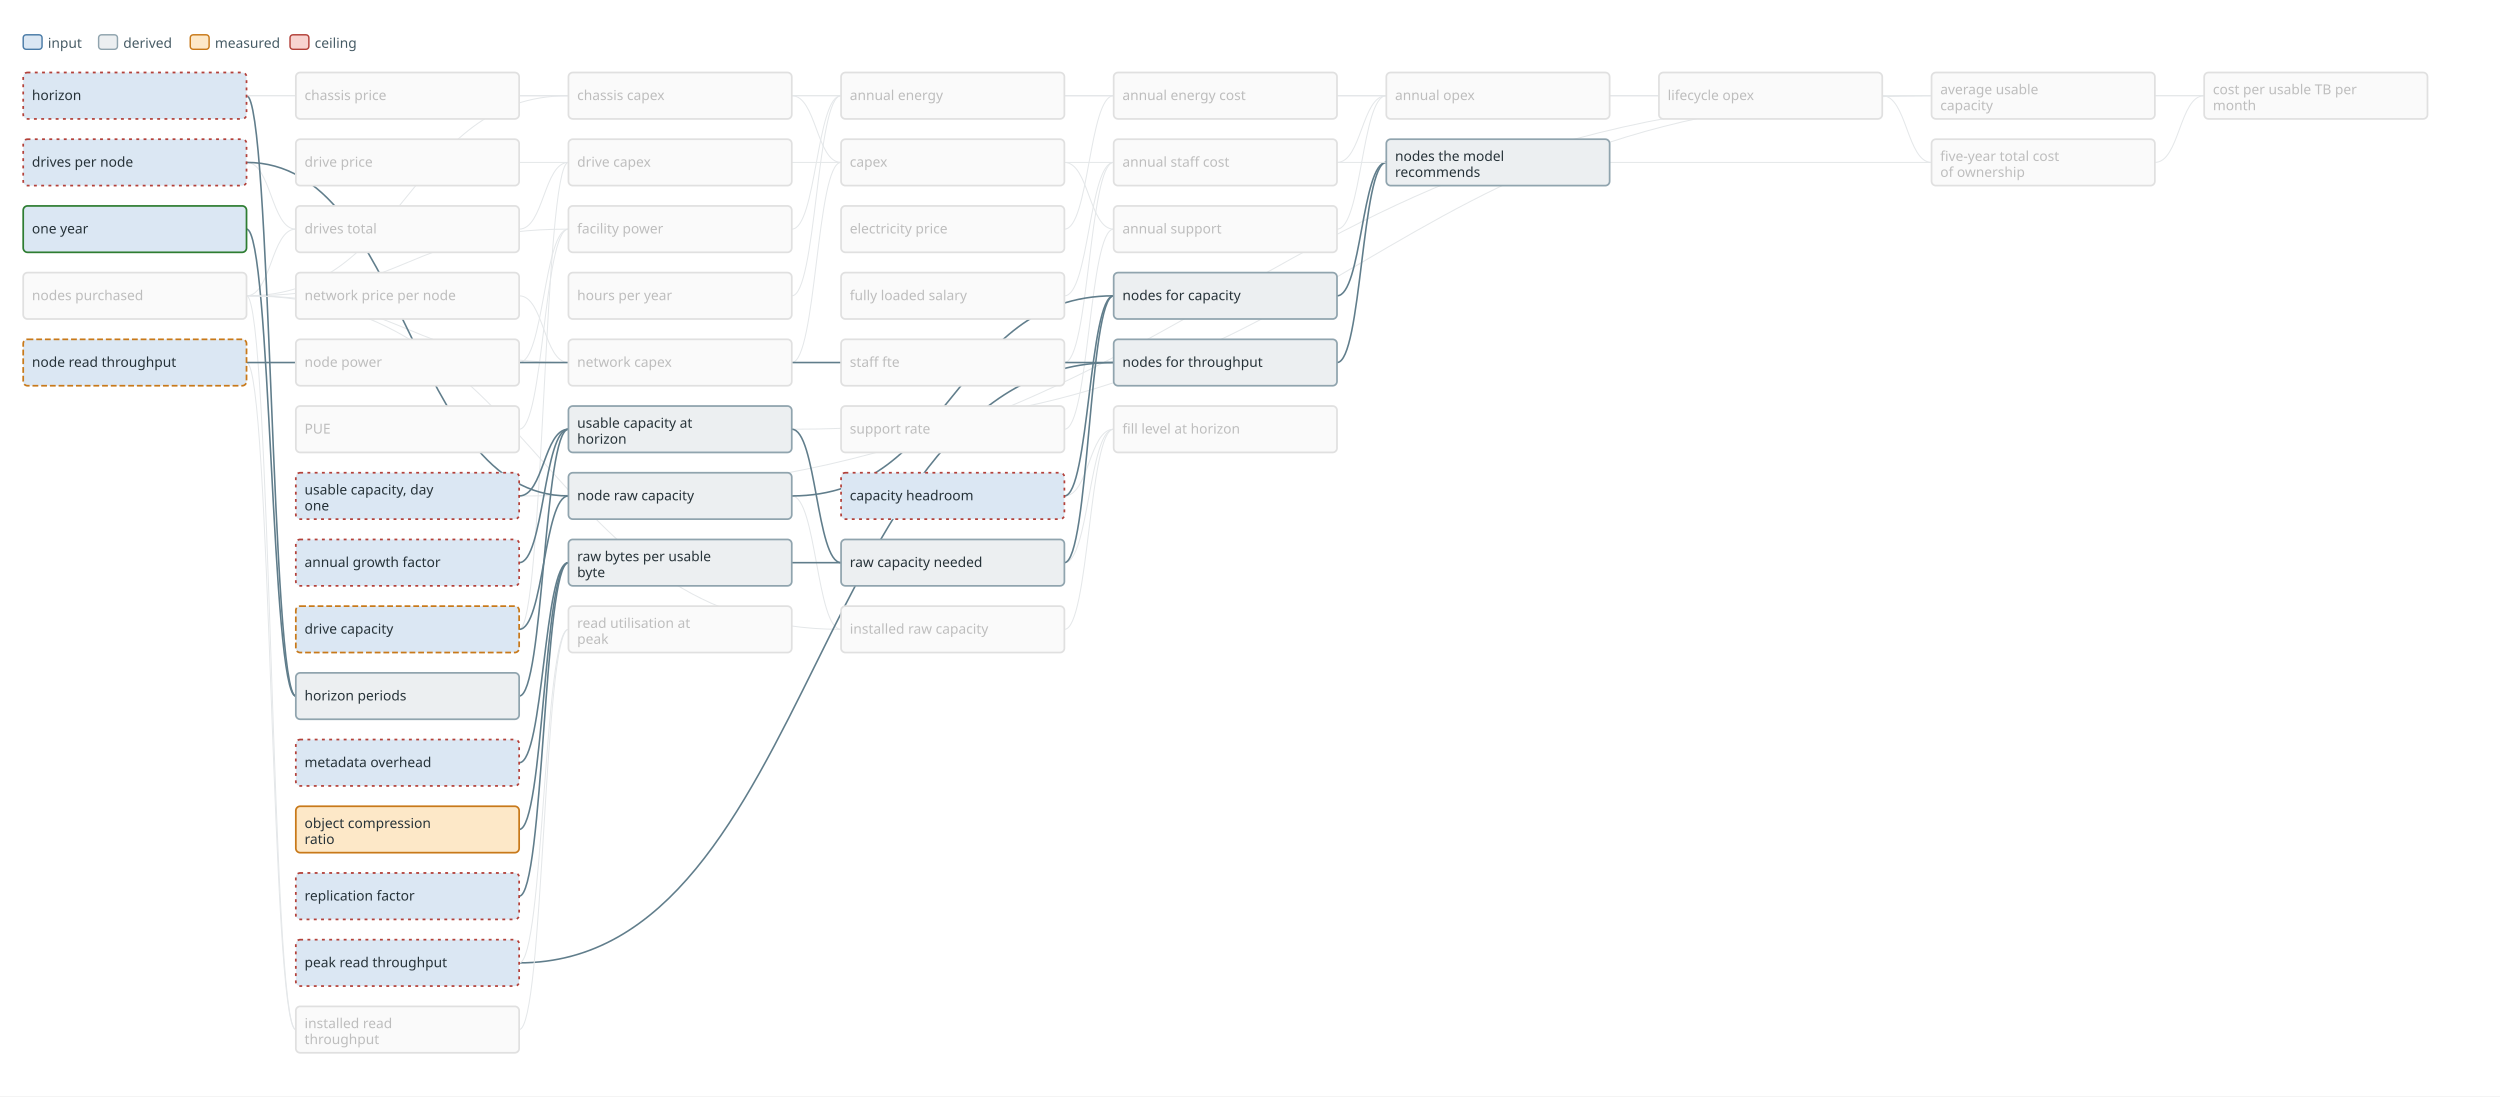
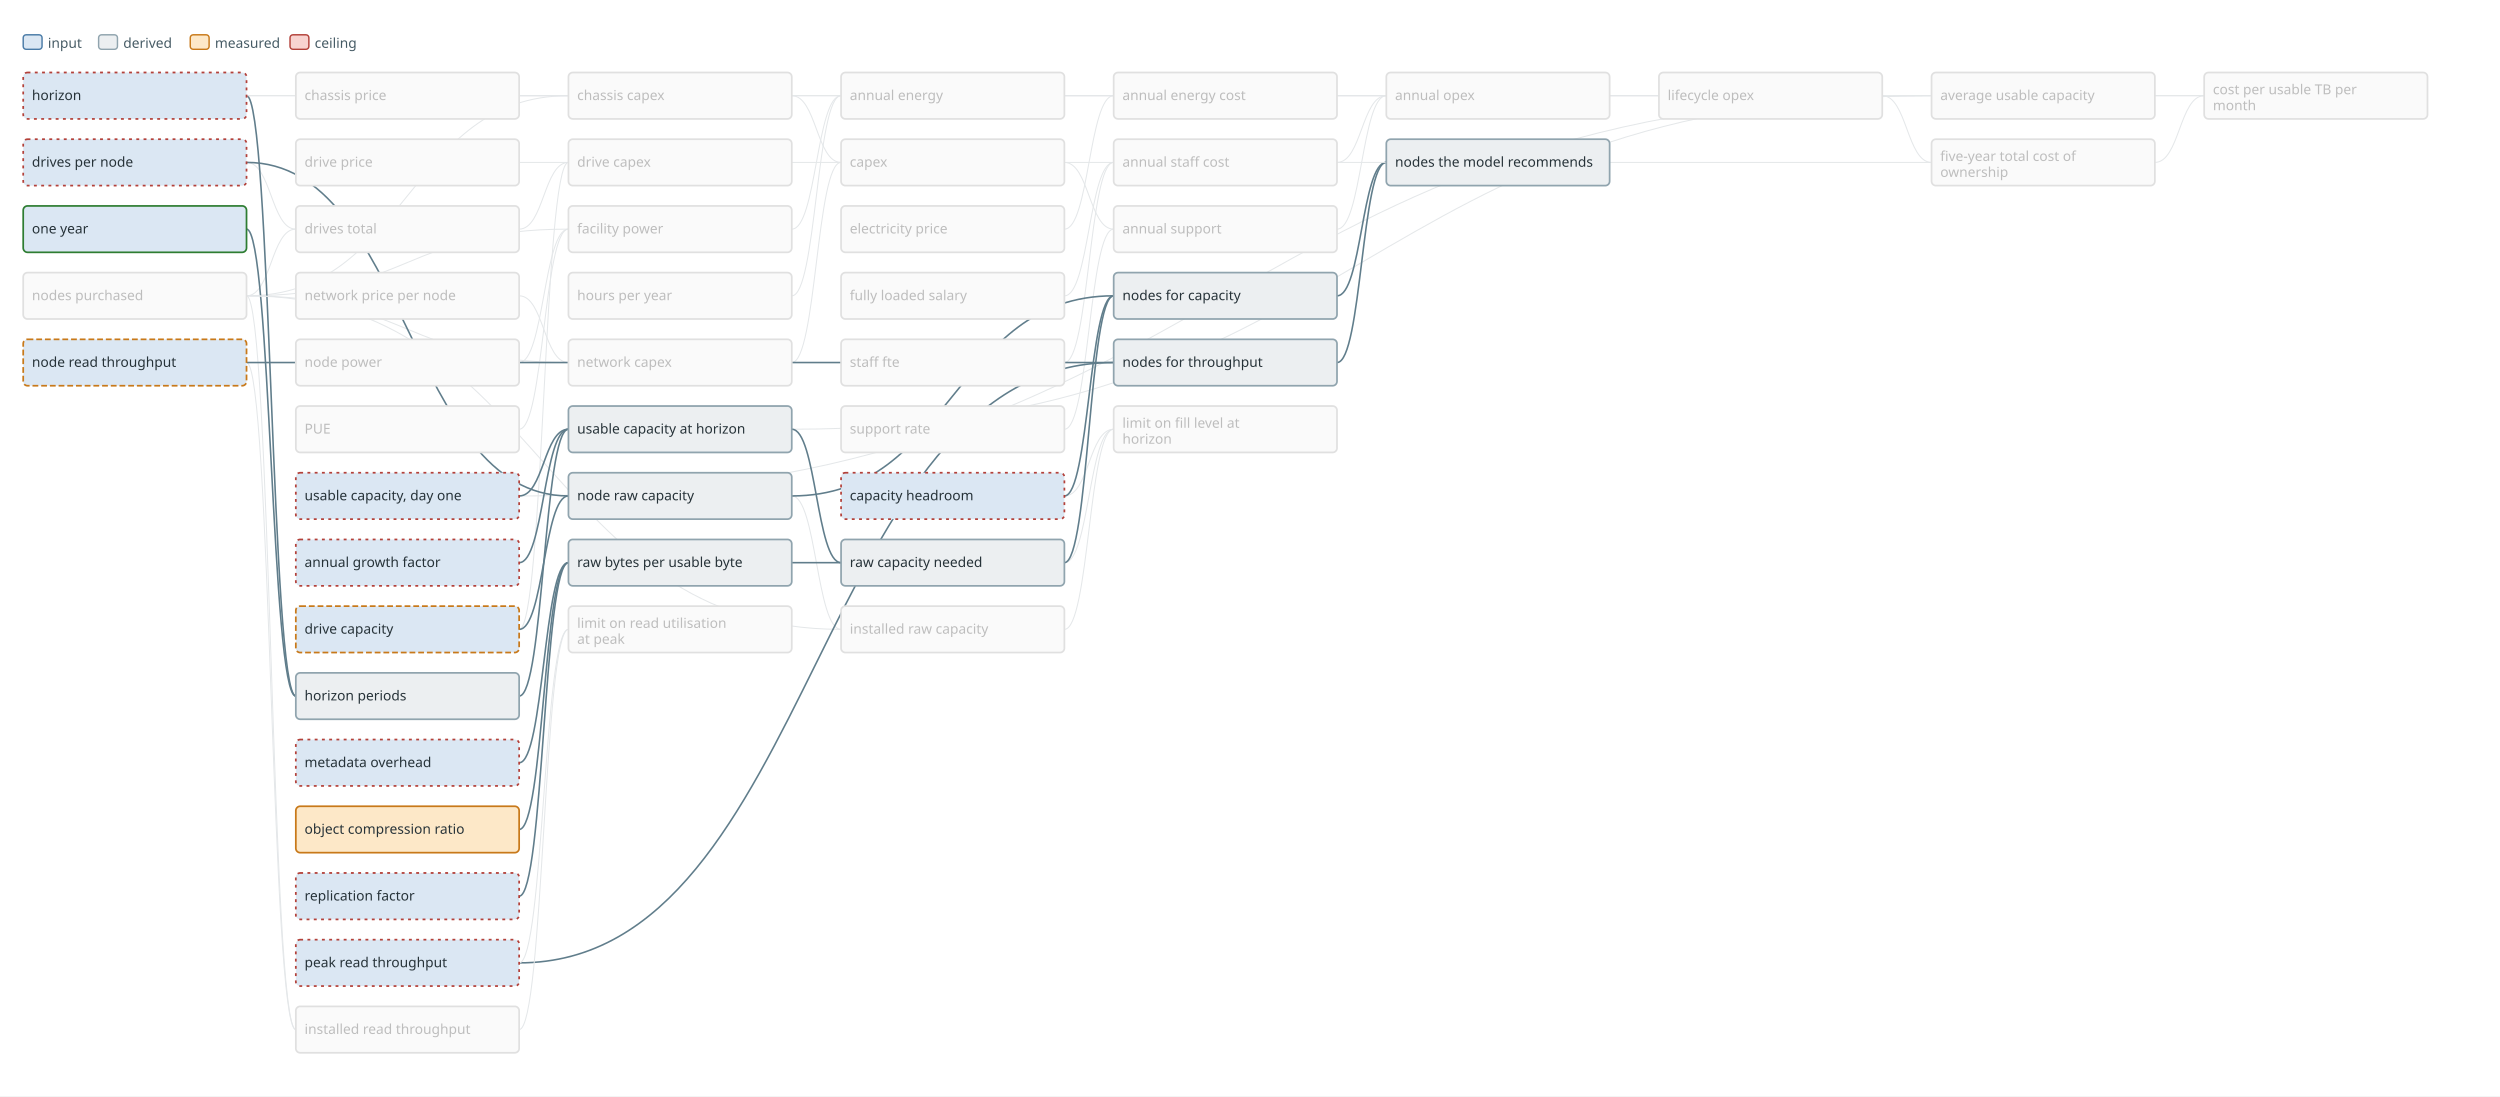
<svg xmlns="http://www.w3.org/2000/svg" viewBox="0 0 1724 756" width="1724" height="756" role="img" font-family="system-ui, sans-serif">
  <rect width="1724" height="756" fill="#ffffff" />
  <rect x="16.0" y="24" width="13" height="10" rx="2" fill="#dbe7f3" stroke="#4a7ba7" />
  <text x="33.0" y="33" font-size="9.5" fill="#455a64">input</text>
  <rect x="68.0" y="24" width="13" height="10" rx="2" fill="#eceff1" stroke="#90a4ae" />
  <text x="85.0" y="33" font-size="9.5" fill="#455a64">derived</text>
  <rect x="131.2" y="24" width="13" height="10" rx="2" fill="#fde8c8" stroke="#c8791a" />
  <text x="148.2" y="33" font-size="9.5" fill="#455a64">measured</text>
  <rect x="200.0" y="24" width="13" height="10" rx="2" fill="#f8d3d0" stroke="#b3413a" />
  <text x="217.0" y="33" font-size="9.5" fill="#455a64">ceiling</text>
  <path d="M546.0,158.0 C563.0,158.0 563.0,66.0 580.0,66.0" fill="none" stroke="#e4e7e9" stroke-width="0.7" />
  <path d="M546.0,204.0 C563.0,204.0 563.0,66.0 580.0,66.0" fill="none" stroke="#e4e7e9" stroke-width="0.7" />
  <path d="M734.0,66.0 C751.0,66.0 751.0,66.0 768.0,66.0" fill="none" stroke="#e4e7e9" stroke-width="0.7" />
  <path d="M734.0,158.0 C751.0,158.0 751.0,66.0 768.0,66.0" fill="none" stroke="#e4e7e9" stroke-width="0.7" />
  <path d="M922.0,66.0 C939.0,66.0 939.0,66.0 956.0,66.0" fill="none" stroke="#e4e7e9" stroke-width="0.7" />
  <path d="M922.0,112.0 C939.0,112.0 939.0,66.0 956.0,66.0" fill="none" stroke="#e4e7e9" stroke-width="0.7" />
  <path d="M922.0,158.0 C939.0,158.0 939.0,66.0 956.0,66.0" fill="none" stroke="#e4e7e9" stroke-width="0.7" />
  <path d="M734.0,204.0 C751.0,204.0 751.0,112.0 768.0,112.0" fill="none" stroke="#e4e7e9" stroke-width="0.7" />
  <path d="M734.0,250.0 C751.0,250.0 751.0,112.0 768.0,112.0" fill="none" stroke="#e4e7e9" stroke-width="0.7" />
  <path d="M734.0,112.0 C751.0,112.0 751.0,158.0 768.0,158.0" fill="none" stroke="#e4e7e9" stroke-width="0.7" />
  <path d="M734.0,296.0 C751.0,296.0 751.0,158.0 768.0,158.0" fill="none" stroke="#e4e7e9" stroke-width="0.7" />
  <path d="M546.0,296.0 C939.0,296.0 939.0,66.0 1332.0,66.0" fill="none" stroke="#e4e7e9" stroke-width="0.7" />
  <path d="M358.0,342.0 C845.0,342.0 845.0,66.0 1332.0,66.0" fill="none" stroke="#e4e7e9" stroke-width="0.7" />
  <path d="M546.0,66.0 C563.0,66.0 563.0,112.0 580.0,112.0" fill="none" stroke="#e4e7e9" stroke-width="0.7" />
  <path d="M546.0,112.0 C563.0,112.0 563.0,112.0 580.0,112.0" fill="none" stroke="#e4e7e9" stroke-width="0.7" />
  <path d="M546.0,250.0 C563.0,250.0 563.0,112.0 580.0,112.0" fill="none" stroke="#e4e7e9" stroke-width="0.7" />
  <path d="M358.0,66.0 C375.0,66.0 375.0,66.0 392.0,66.0" fill="none" stroke="#e4e7e9" stroke-width="0.7" />
  <path d="M170.0,204.0 C281.0,204.0 281.0,66.0 392.0,66.0" fill="none" stroke="#e4e7e9" stroke-width="0.7" />
  <path d="M1486.0,66.0 C1503.0,66.0 1503.0,66.0 1520.0,66.0" fill="none" stroke="#e4e7e9" stroke-width="0.7" />
  <path d="M170.0,66.0 C845.0,66.0 845.0,66.0 1520.0,66.0" fill="none" stroke="#e4e7e9" stroke-width="0.7" />
  <path d="M1486.0,112.0 C1503.0,112.0 1503.0,66.0 1520.0,66.0" fill="none" stroke="#e4e7e9" stroke-width="0.7" />
  <path d="M358.0,434.0 C375.0,434.0 375.0,112.0 392.0,112.0" fill="none" stroke="#e4e7e9" stroke-width="0.7" />
  <path d="M358.0,112.0 C375.0,112.0 375.0,112.0 392.0,112.0" fill="none" stroke="#e4e7e9" stroke-width="0.7" />
  <path d="M358.0,158.0 C375.0,158.0 375.0,112.0 392.0,112.0" fill="none" stroke="#e4e7e9" stroke-width="0.7" />
  <path d="M170.0,112.0 C187.0,112.0 187.0,158.0 204.0,158.0" fill="none" stroke="#e4e7e9" stroke-width="0.7" />
  <path d="M170.0,204.0 C187.0,204.0 187.0,158.0 204.0,158.0" fill="none" stroke="#e4e7e9" stroke-width="0.7" />
  <path d="M358.0,250.0 C375.0,250.0 375.0,158.0 392.0,158.0" fill="none" stroke="#e4e7e9" stroke-width="0.7" />
  <path d="M170.0,204.0 C281.0,204.0 281.0,158.0 392.0,158.0" fill="none" stroke="#e4e7e9" stroke-width="0.7" />
  <path d="M358.0,296.0 C375.0,296.0 375.0,158.0 392.0,158.0" fill="none" stroke="#e4e7e9" stroke-width="0.7" />
  <path d="M734.0,342.0 C751.0,342.0 751.0,296.0 768.0,296.0" fill="none" stroke="#e4e7e9" stroke-width="0.7" />
  <path d="M734.0,434.0 C751.0,434.0 751.0,296.0 768.0,296.0" fill="none" stroke="#e4e7e9" stroke-width="0.7" />
  <path d="M734.0,388.0 C751.0,388.0 751.0,296.0 768.0,296.0" fill="none" stroke="#e4e7e9" stroke-width="0.7" />
  <path d="M170.0,66.0 C187.0,66.0 187.0,480.0 204.0,480.0" fill="none" stroke="#607d8b" stroke-width="1.1" />
  <path d="M170.0,158.0 C187.0,158.0 187.0,480.0 204.0,480.0" fill="none" stroke="#607d8b" stroke-width="1.1" />
  <path d="M546.0,342.0 C563.0,342.0 563.0,434.0 580.0,434.0" fill="none" stroke="#e4e7e9" stroke-width="0.7" />
  <path d="M170.0,204.0 C375.0,204.0 375.0,434.0 580.0,434.0" fill="none" stroke="#e4e7e9" stroke-width="0.7" />
  <path d="M170.0,250.0 C187.0,250.0 187.0,710.0 204.0,710.0" fill="none" stroke="#e4e7e9" stroke-width="0.7" />
  <path d="M170.0,204.0 C187.0,204.0 187.0,710.0 204.0,710.0" fill="none" stroke="#e4e7e9" stroke-width="0.7" />
  <path d="M1110.0,66.0 C1127.0,66.0 1127.0,66.0 1144.0,66.0" fill="none" stroke="#e4e7e9" stroke-width="0.7" />
  <path d="M170.0,66.0 C657.0,66.0 657.0,66.0 1144.0,66.0" fill="none" stroke="#e4e7e9" stroke-width="0.7" />
  <path d="M358.0,204.0 C375.0,204.0 375.0,250.0 392.0,250.0" fill="none" stroke="#e4e7e9" stroke-width="0.7" />
  <path d="M170.0,204.0 C281.0,204.0 281.0,250.0 392.0,250.0" fill="none" stroke="#e4e7e9" stroke-width="0.7" />
  <path d="M358.0,434.0 C375.0,434.0 375.0,342.0 392.0,342.0" fill="none" stroke="#607d8b" stroke-width="1.1" />
  <path d="M170.0,112.0 C281.0,112.0 281.0,342.0 392.0,342.0" fill="none" stroke="#607d8b" stroke-width="1.1" />
  <path d="M734.0,342.0 C751.0,342.0 751.0,204.0 768.0,204.0" fill="none" stroke="#607d8b" stroke-width="1.1" />
  <path d="M546.0,342.0 C657.0,342.0 657.0,204.0 768.0,204.0" fill="none" stroke="#607d8b" stroke-width="1.1" />
  <path d="M734.0,388.0 C751.0,388.0 751.0,204.0 768.0,204.0" fill="none" stroke="#607d8b" stroke-width="1.1" />
  <path d="M170.0,250.0 C469.0,250.0 469.0,250.0 768.0,250.0" fill="none" stroke="#607d8b" stroke-width="1.1" />
  <path d="M358.0,664.0 C563.0,664.0 563.0,250.0 768.0,250.0" fill="none" stroke="#607d8b" stroke-width="1.1" />
  <path d="M922.0,204.0 C939.0,204.0 939.0,112.0 956.0,112.0" fill="none" stroke="#607d8b" stroke-width="1.1" />
  <path d="M922.0,250.0 C939.0,250.0 939.0,112.0 956.0,112.0" fill="none" stroke="#607d8b" stroke-width="1.1" />
  <path d="M546.0,388.0 C563.0,388.0 563.0,388.0 580.0,388.0" fill="none" stroke="#607d8b" stroke-width="1.1" />
  <path d="M546.0,296.0 C563.0,296.0 563.0,388.0 580.0,388.0" fill="none" stroke="#607d8b" stroke-width="1.1" />
  <path d="M358.0,526.0 C375.0,526.0 375.0,388.0 392.0,388.0" fill="none" stroke="#607d8b" stroke-width="1.1" />
  <path d="M358.0,572.0 C375.0,572.0 375.0,388.0 392.0,388.0" fill="none" stroke="#607d8b" stroke-width="1.1" />
  <path d="M358.0,618.0 C375.0,618.0 375.0,388.0 392.0,388.0" fill="none" stroke="#607d8b" stroke-width="1.1" />
  <path d="M358.0,710.0 C375.0,710.0 375.0,434.0 392.0,434.0" fill="none" stroke="#e4e7e9" stroke-width="0.7" />
  <path d="M358.0,664.0 C375.0,664.0 375.0,434.0 392.0,434.0" fill="none" stroke="#e4e7e9" stroke-width="0.7" />
  <path d="M734.0,112.0 C1033.0,112.0 1033.0,112.0 1332.0,112.0" fill="none" stroke="#e4e7e9" stroke-width="0.7" />
  <path d="M1298.0,66.0 C1315.0,66.0 1315.0,112.0 1332.0,112.0" fill="none" stroke="#e4e7e9" stroke-width="0.7" />
  <path d="M358.0,388.0 C375.0,388.0 375.0,296.0 392.0,296.0" fill="none" stroke="#607d8b" stroke-width="1.1" />
  <path d="M358.0,480.0 C375.0,480.0 375.0,296.0 392.0,296.0" fill="none" stroke="#607d8b" stroke-width="1.1" />
  <path d="M358.0,342.0 C375.0,342.0 375.0,296.0 392.0,296.0" fill="none" stroke="#607d8b" stroke-width="1.1" />
  <rect x="580" y="50" width="154" height="32" rx="3" fill="#fafafa" stroke="#e0e0e0" stroke-width="1.2" />
  <text x="586" y="69" font-size="9.5" fill="#bdbdbd">annual energy</text>
  <rect x="768" y="50" width="154" height="32" rx="3" fill="#fafafa" stroke="#e0e0e0" stroke-width="1.2" />
  <text x="774" y="69" font-size="9.5" fill="#bdbdbd">annual energy cost</text>
  <rect x="204" y="372" width="154" height="32" rx="3" fill="#dbe7f3" stroke="#b3413a" stroke-width="1.2" stroke-dasharray="2 3" />
  <text x="210" y="391" font-size="9.5" fill="#263238">annual growth factor</text>
  <rect x="956" y="50" width="154" height="32" rx="3" fill="#fafafa" stroke="#e0e0e0" stroke-width="1.2" />
  <text x="962" y="69" font-size="9.5" fill="#bdbdbd">annual opex</text>
  <rect x="768" y="96" width="154" height="32" rx="3" fill="#fafafa" stroke="#e0e0e0" stroke-width="1.2" />
  <text x="774" y="115" font-size="9.5" fill="#bdbdbd">annual staff cost</text>
  <rect x="768" y="142" width="154" height="32" rx="3" fill="#fafafa" stroke="#e0e0e0" stroke-width="1.2" />
  <text x="774" y="161" font-size="9.5" fill="#bdbdbd">annual support</text>
  <rect x="1332" y="50" width="154" height="32" rx="3" fill="#fafafa" stroke="#e0e0e0" stroke-width="1.2" />
-   <text x="1338" y="65" font-size="9.5" fill="#bdbdbd">average usable</text>
-   <text x="1338" y="76" font-size="9.5" fill="#bdbdbd">capacity</text>
+   <text x="1338" y="69" font-size="9.5" fill="#bdbdbd">average usable capacity</text>
  <rect x="580" y="326" width="154" height="32" rx="3" fill="#dbe7f3" stroke="#b3413a" stroke-width="1.2" stroke-dasharray="2 3" />
  <text x="586" y="345" font-size="9.5" fill="#263238">capacity headroom</text>
  <rect x="580" y="96" width="154" height="32" rx="3" fill="#fafafa" stroke="#e0e0e0" stroke-width="1.2" />
  <text x="586" y="115" font-size="9.5" fill="#bdbdbd">capex</text>
  <rect x="392" y="50" width="154" height="32" rx="3" fill="#fafafa" stroke="#e0e0e0" stroke-width="1.2" />
  <text x="398" y="69" font-size="9.5" fill="#bdbdbd">chassis capex</text>
  <rect x="204" y="50" width="154" height="32" rx="3" fill="#fafafa" stroke="#e0e0e0" stroke-width="1.2" />
  <text x="210" y="69" font-size="9.5" fill="#bdbdbd">chassis price</text>
  <rect x="1520" y="50" width="154" height="32" rx="3" fill="#fafafa" stroke="#e0e0e0" stroke-width="1.2" />
  <text x="1526" y="65" font-size="9.5" fill="#bdbdbd">cost per usable TB per</text>
  <text x="1526" y="76" font-size="9.5" fill="#bdbdbd">month</text>
  <rect x="204" y="418" width="154" height="32" rx="3" fill="#dbe7f3" stroke="#c8791a" stroke-width="1.2" stroke-dasharray="4 2" />
  <text x="210" y="437" font-size="9.5" fill="#263238">drive capacity</text>
  <rect x="392" y="96" width="154" height="32" rx="3" fill="#fafafa" stroke="#e0e0e0" stroke-width="1.2" />
  <text x="398" y="115" font-size="9.5" fill="#bdbdbd">drive capex</text>
  <rect x="204" y="96" width="154" height="32" rx="3" fill="#fafafa" stroke="#e0e0e0" stroke-width="1.2" />
  <text x="210" y="115" font-size="9.5" fill="#bdbdbd">drive price</text>
  <rect x="16" y="96" width="154" height="32" rx="3" fill="#dbe7f3" stroke="#b3413a" stroke-width="1.2" stroke-dasharray="2 3" />
  <text x="22" y="115" font-size="9.5" fill="#263238">drives per node</text>
  <rect x="204" y="142" width="154" height="32" rx="3" fill="#fafafa" stroke="#e0e0e0" stroke-width="1.2" />
  <text x="210" y="161" font-size="9.5" fill="#bdbdbd">drives total</text>
  <rect x="580" y="142" width="154" height="32" rx="3" fill="#fafafa" stroke="#e0e0e0" stroke-width="1.2" />
  <text x="586" y="161" font-size="9.5" fill="#bdbdbd">electricity price</text>
  <rect x="392" y="142" width="154" height="32" rx="3" fill="#fafafa" stroke="#e0e0e0" stroke-width="1.2" />
  <text x="398" y="161" font-size="9.5" fill="#bdbdbd">facility power</text>
  <rect x="768" y="280" width="154" height="32" rx="3" fill="#fafafa" stroke="#e0e0e0" stroke-width="1.2" />
-   <text x="774" y="299" font-size="9.5" fill="#bdbdbd">fill level at horizon</text>
+   <text x="774" y="295" font-size="9.5" fill="#bdbdbd">limit on fill level at</text>
+   <text x="774" y="306" font-size="9.5" fill="#bdbdbd">horizon</text>
  <rect x="580" y="188" width="154" height="32" rx="3" fill="#fafafa" stroke="#e0e0e0" stroke-width="1.2" />
  <text x="586" y="207" font-size="9.5" fill="#bdbdbd">fully loaded salary</text>
  <rect x="16" y="50" width="154" height="32" rx="3" fill="#dbe7f3" stroke="#b3413a" stroke-width="1.2" stroke-dasharray="2 3" />
  <text x="22" y="69" font-size="9.5" fill="#263238">horizon</text>
  <rect x="204" y="464" width="154" height="32" rx="3" fill="#eceff1" stroke="#90a4ae" stroke-width="1.2" />
  <text x="210" y="483" font-size="9.5" fill="#263238">horizon periods</text>
  <rect x="392" y="188" width="154" height="32" rx="3" fill="#fafafa" stroke="#e0e0e0" stroke-width="1.2" />
  <text x="398" y="207" font-size="9.5" fill="#bdbdbd">hours per year</text>
  <rect x="580" y="418" width="154" height="32" rx="3" fill="#fafafa" stroke="#e0e0e0" stroke-width="1.2" />
  <text x="586" y="437" font-size="9.5" fill="#bdbdbd">installed raw capacity</text>
  <rect x="204" y="694" width="154" height="32" rx="3" fill="#fafafa" stroke="#e0e0e0" stroke-width="1.2" />
-   <text x="210" y="709" font-size="9.5" fill="#bdbdbd">installed read</text>
-   <text x="210" y="720" font-size="9.5" fill="#bdbdbd">throughput</text>
+   <text x="210" y="713" font-size="9.5" fill="#bdbdbd">installed read throughput</text>
  <rect x="1144" y="50" width="154" height="32" rx="3" fill="#fafafa" stroke="#e0e0e0" stroke-width="1.2" />
  <text x="1150" y="69" font-size="9.5" fill="#bdbdbd">lifecycle opex</text>
  <rect x="204" y="510" width="154" height="32" rx="3" fill="#dbe7f3" stroke="#b3413a" stroke-width="1.2" stroke-dasharray="2 3" />
  <text x="210" y="529" font-size="9.5" fill="#263238">metadata overhead</text>
  <rect x="392" y="234" width="154" height="32" rx="3" fill="#fafafa" stroke="#e0e0e0" stroke-width="1.2" />
  <text x="398" y="253" font-size="9.5" fill="#bdbdbd">network capex</text>
  <rect x="204" y="188" width="154" height="32" rx="3" fill="#fafafa" stroke="#e0e0e0" stroke-width="1.2" />
  <text x="210" y="207" font-size="9.5" fill="#bdbdbd">network price per node</text>
  <rect x="204" y="234" width="154" height="32" rx="3" fill="#fafafa" stroke="#e0e0e0" stroke-width="1.2" />
  <text x="210" y="253" font-size="9.5" fill="#bdbdbd">node power</text>
  <rect x="392" y="326" width="154" height="32" rx="3" fill="#eceff1" stroke="#90a4ae" stroke-width="1.2" />
  <text x="398" y="345" font-size="9.5" fill="#263238">node raw capacity</text>
  <rect x="16" y="234" width="154" height="32" rx="3" fill="#dbe7f3" stroke="#c8791a" stroke-width="1.2" stroke-dasharray="4 2" />
  <text x="22" y="253" font-size="9.5" fill="#263238">node read throughput</text>
  <rect x="768" y="188" width="154" height="32" rx="3" fill="#eceff1" stroke="#90a4ae" stroke-width="1.2" />
  <text x="774" y="207" font-size="9.5" fill="#263238">nodes for capacity</text>
  <rect x="768" y="234" width="154" height="32" rx="3" fill="#eceff1" stroke="#90a4ae" stroke-width="1.2" />
  <text x="774" y="253" font-size="9.5" fill="#263238">nodes for throughput</text>
  <rect x="16" y="188" width="154" height="32" rx="3" fill="#fafafa" stroke="#e0e0e0" stroke-width="1.2" />
  <text x="22" y="207" font-size="9.5" fill="#bdbdbd">nodes purchased</text>
  <rect x="956" y="96" width="154" height="32" rx="3" fill="#eceff1" stroke="#90a4ae" stroke-width="1.2" />
-   <text x="962" y="111" font-size="9.5" fill="#263238">nodes the model</text>
-   <text x="962" y="122" font-size="9.5" fill="#263238">recommends</text>
+   <text x="962" y="115" font-size="9.5" fill="#263238">nodes the model recommends</text>
  <rect x="204" y="556" width="154" height="32" rx="3" fill="#fde8c8" stroke="#c8791a" stroke-width="1.2" />
-   <text x="210" y="571" font-size="9.5" fill="#263238">object compression</text>
-   <text x="210" y="582" font-size="9.5" fill="#263238">ratio</text>
+   <text x="210" y="575" font-size="9.5" fill="#263238">object compression ratio</text>
  <rect x="16" y="142" width="154" height="32" rx="3" fill="#dbe7f3" stroke="#2e7d32" stroke-width="1.2" />
  <text x="22" y="161" font-size="9.5" fill="#263238">one year</text>
  <rect x="204" y="648" width="154" height="32" rx="3" fill="#dbe7f3" stroke="#b3413a" stroke-width="1.2" stroke-dasharray="2 3" />
  <text x="210" y="667" font-size="9.5" fill="#263238">peak read throughput</text>
  <rect x="204" y="280" width="154" height="32" rx="3" fill="#fafafa" stroke="#e0e0e0" stroke-width="1.2" />
  <text x="210" y="299" font-size="9.5" fill="#bdbdbd">PUE</text>
  <rect x="580" y="372" width="154" height="32" rx="3" fill="#eceff1" stroke="#90a4ae" stroke-width="1.2" />
  <text x="586" y="391" font-size="9.5" fill="#263238">raw capacity needed</text>
  <rect x="392" y="372" width="154" height="32" rx="3" fill="#eceff1" stroke="#90a4ae" stroke-width="1.2" />
-   <text x="398" y="387" font-size="9.5" fill="#263238">raw bytes per usable</text>
-   <text x="398" y="398" font-size="9.5" fill="#263238">byte</text>
+   <text x="398" y="391" font-size="9.5" fill="#263238">raw bytes per usable byte</text>
  <rect x="392" y="418" width="154" height="32" rx="3" fill="#fafafa" stroke="#e0e0e0" stroke-width="1.2" />
-   <text x="398" y="433" font-size="9.5" fill="#bdbdbd">read utilisation at</text>
-   <text x="398" y="444" font-size="9.5" fill="#bdbdbd">peak</text>
+   <text x="398" y="433" font-size="9.5" fill="#bdbdbd">limit on read utilisation</text>
+   <text x="398" y="444" font-size="9.5" fill="#bdbdbd">at peak</text>
  <rect x="204" y="602" width="154" height="32" rx="3" fill="#dbe7f3" stroke="#b3413a" stroke-width="1.2" stroke-dasharray="2 3" />
  <text x="210" y="621" font-size="9.5" fill="#263238">replication factor</text>
  <rect x="580" y="234" width="154" height="32" rx="3" fill="#fafafa" stroke="#e0e0e0" stroke-width="1.2" />
  <text x="586" y="253" font-size="9.5" fill="#bdbdbd">staff fte</text>
  <rect x="580" y="280" width="154" height="32" rx="3" fill="#fafafa" stroke="#e0e0e0" stroke-width="1.2" />
  <text x="586" y="299" font-size="9.5" fill="#bdbdbd">support rate</text>
  <rect x="1332" y="96" width="154" height="32" rx="3" fill="#fafafa" stroke="#e0e0e0" stroke-width="1.2" />
-   <text x="1338" y="111" font-size="9.5" fill="#bdbdbd">five-year total cost</text>
-   <text x="1338" y="122" font-size="9.5" fill="#bdbdbd">of ownership</text>
+   <text x="1338" y="111" font-size="9.5" fill="#bdbdbd">five-year total cost of</text>
+   <text x="1338" y="122" font-size="9.5" fill="#bdbdbd">ownership</text>
  <rect x="392" y="280" width="154" height="32" rx="3" fill="#eceff1" stroke="#90a4ae" stroke-width="1.2" />
-   <text x="398" y="295" font-size="9.5" fill="#263238">usable capacity at</text>
-   <text x="398" y="306" font-size="9.5" fill="#263238">horizon</text>
+   <text x="398" y="299" font-size="9.5" fill="#263238">usable capacity at horizon</text>
  <rect x="204" y="326" width="154" height="32" rx="3" fill="#dbe7f3" stroke="#b3413a" stroke-width="1.2" stroke-dasharray="2 3" />
-   <text x="210" y="341" font-size="9.5" fill="#263238">usable capacity, day</text>
-   <text x="210" y="352" font-size="9.5" fill="#263238">one</text>
+   <text x="210" y="345" font-size="9.5" fill="#263238">usable capacity, day one</text>
</svg>
